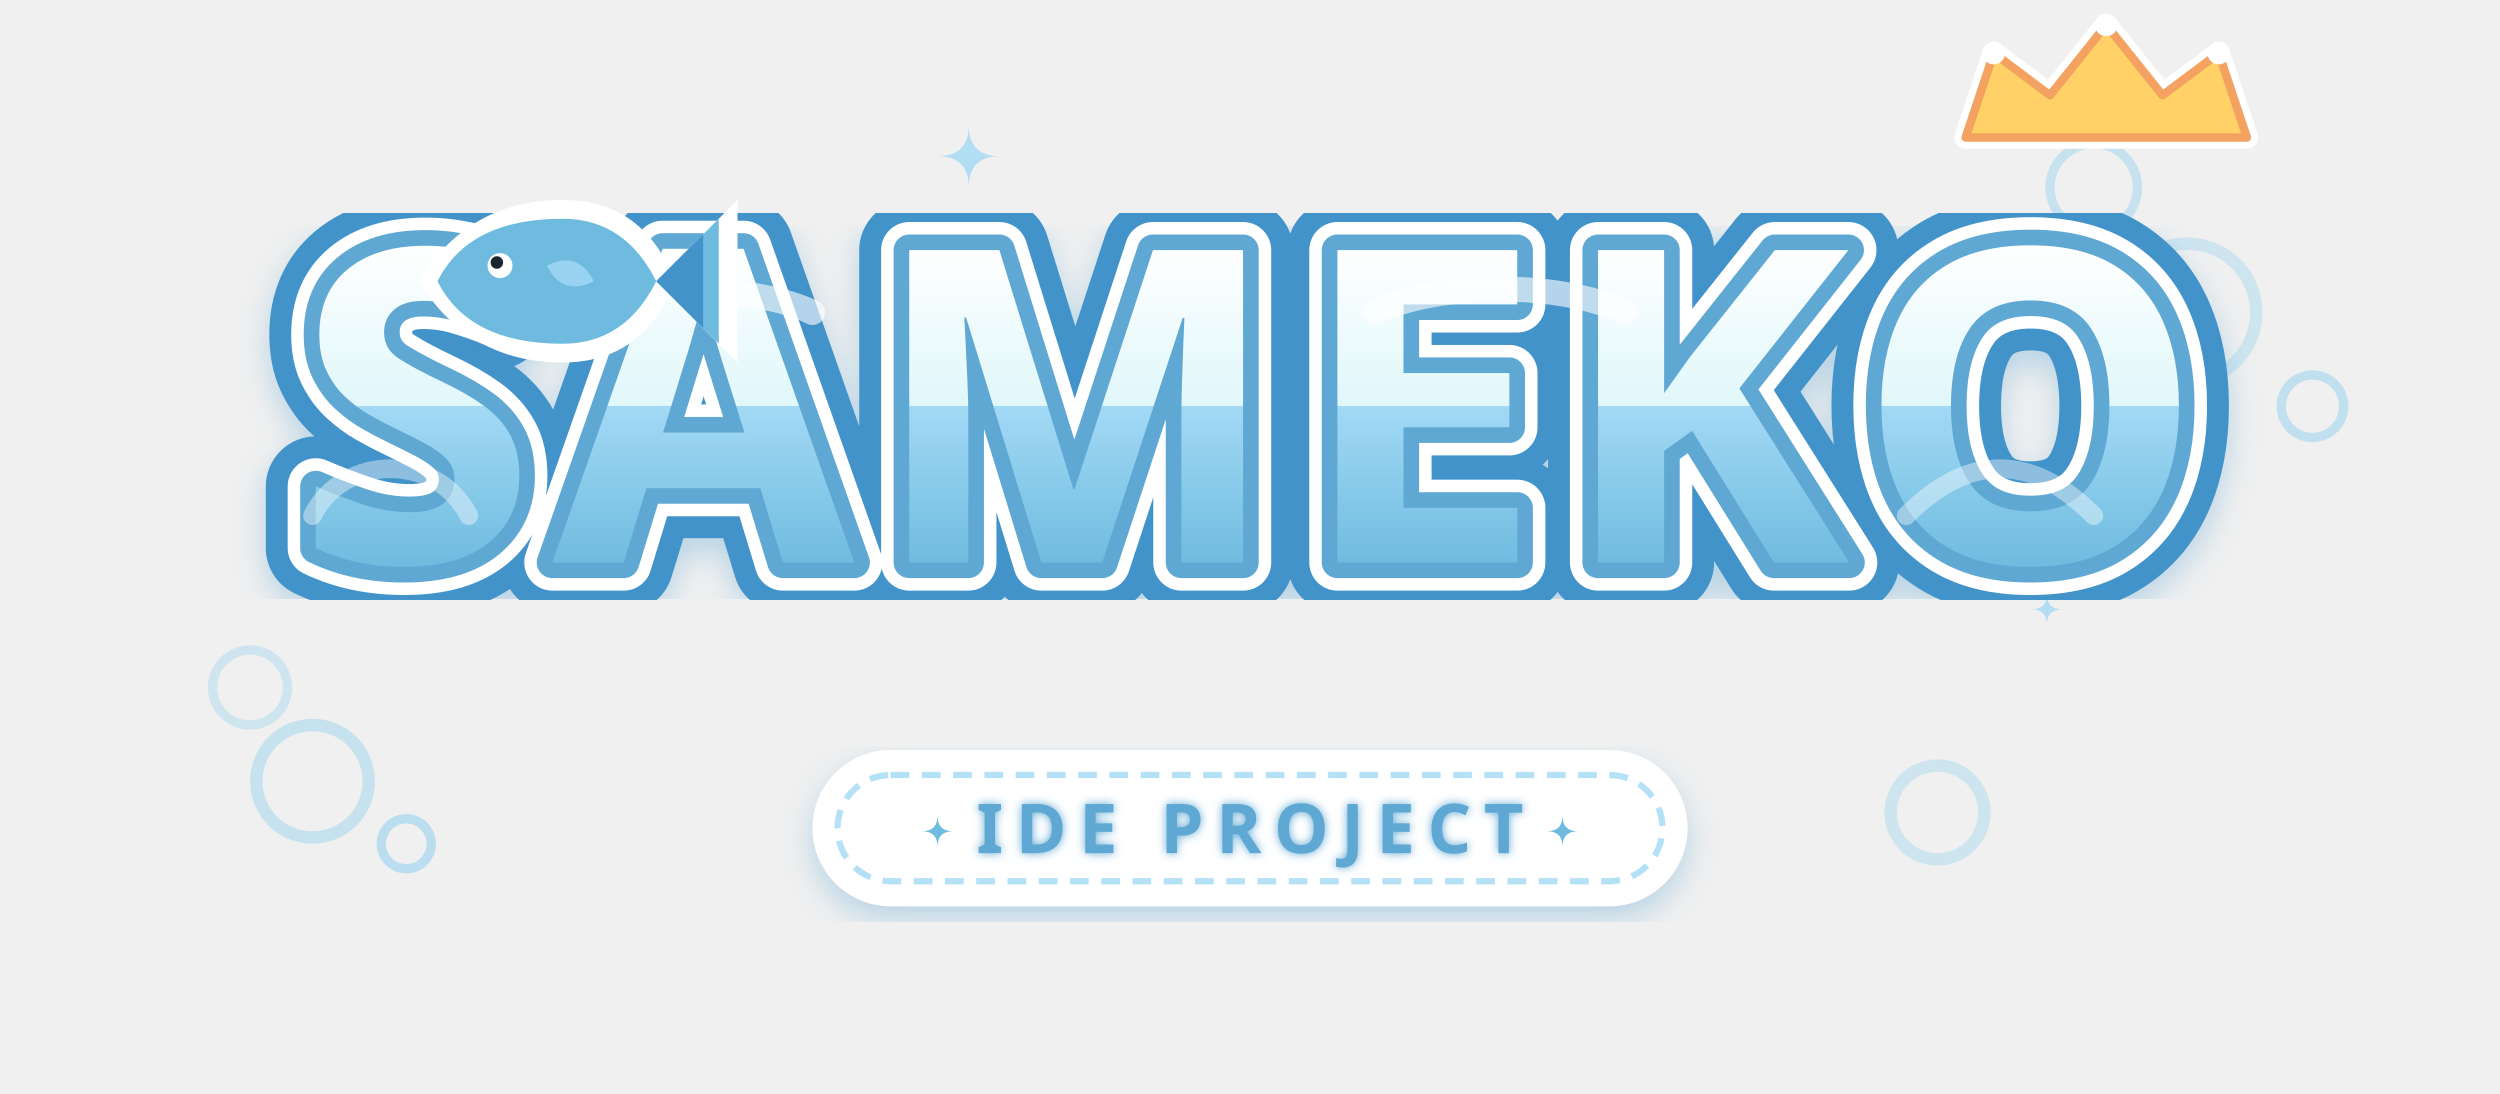
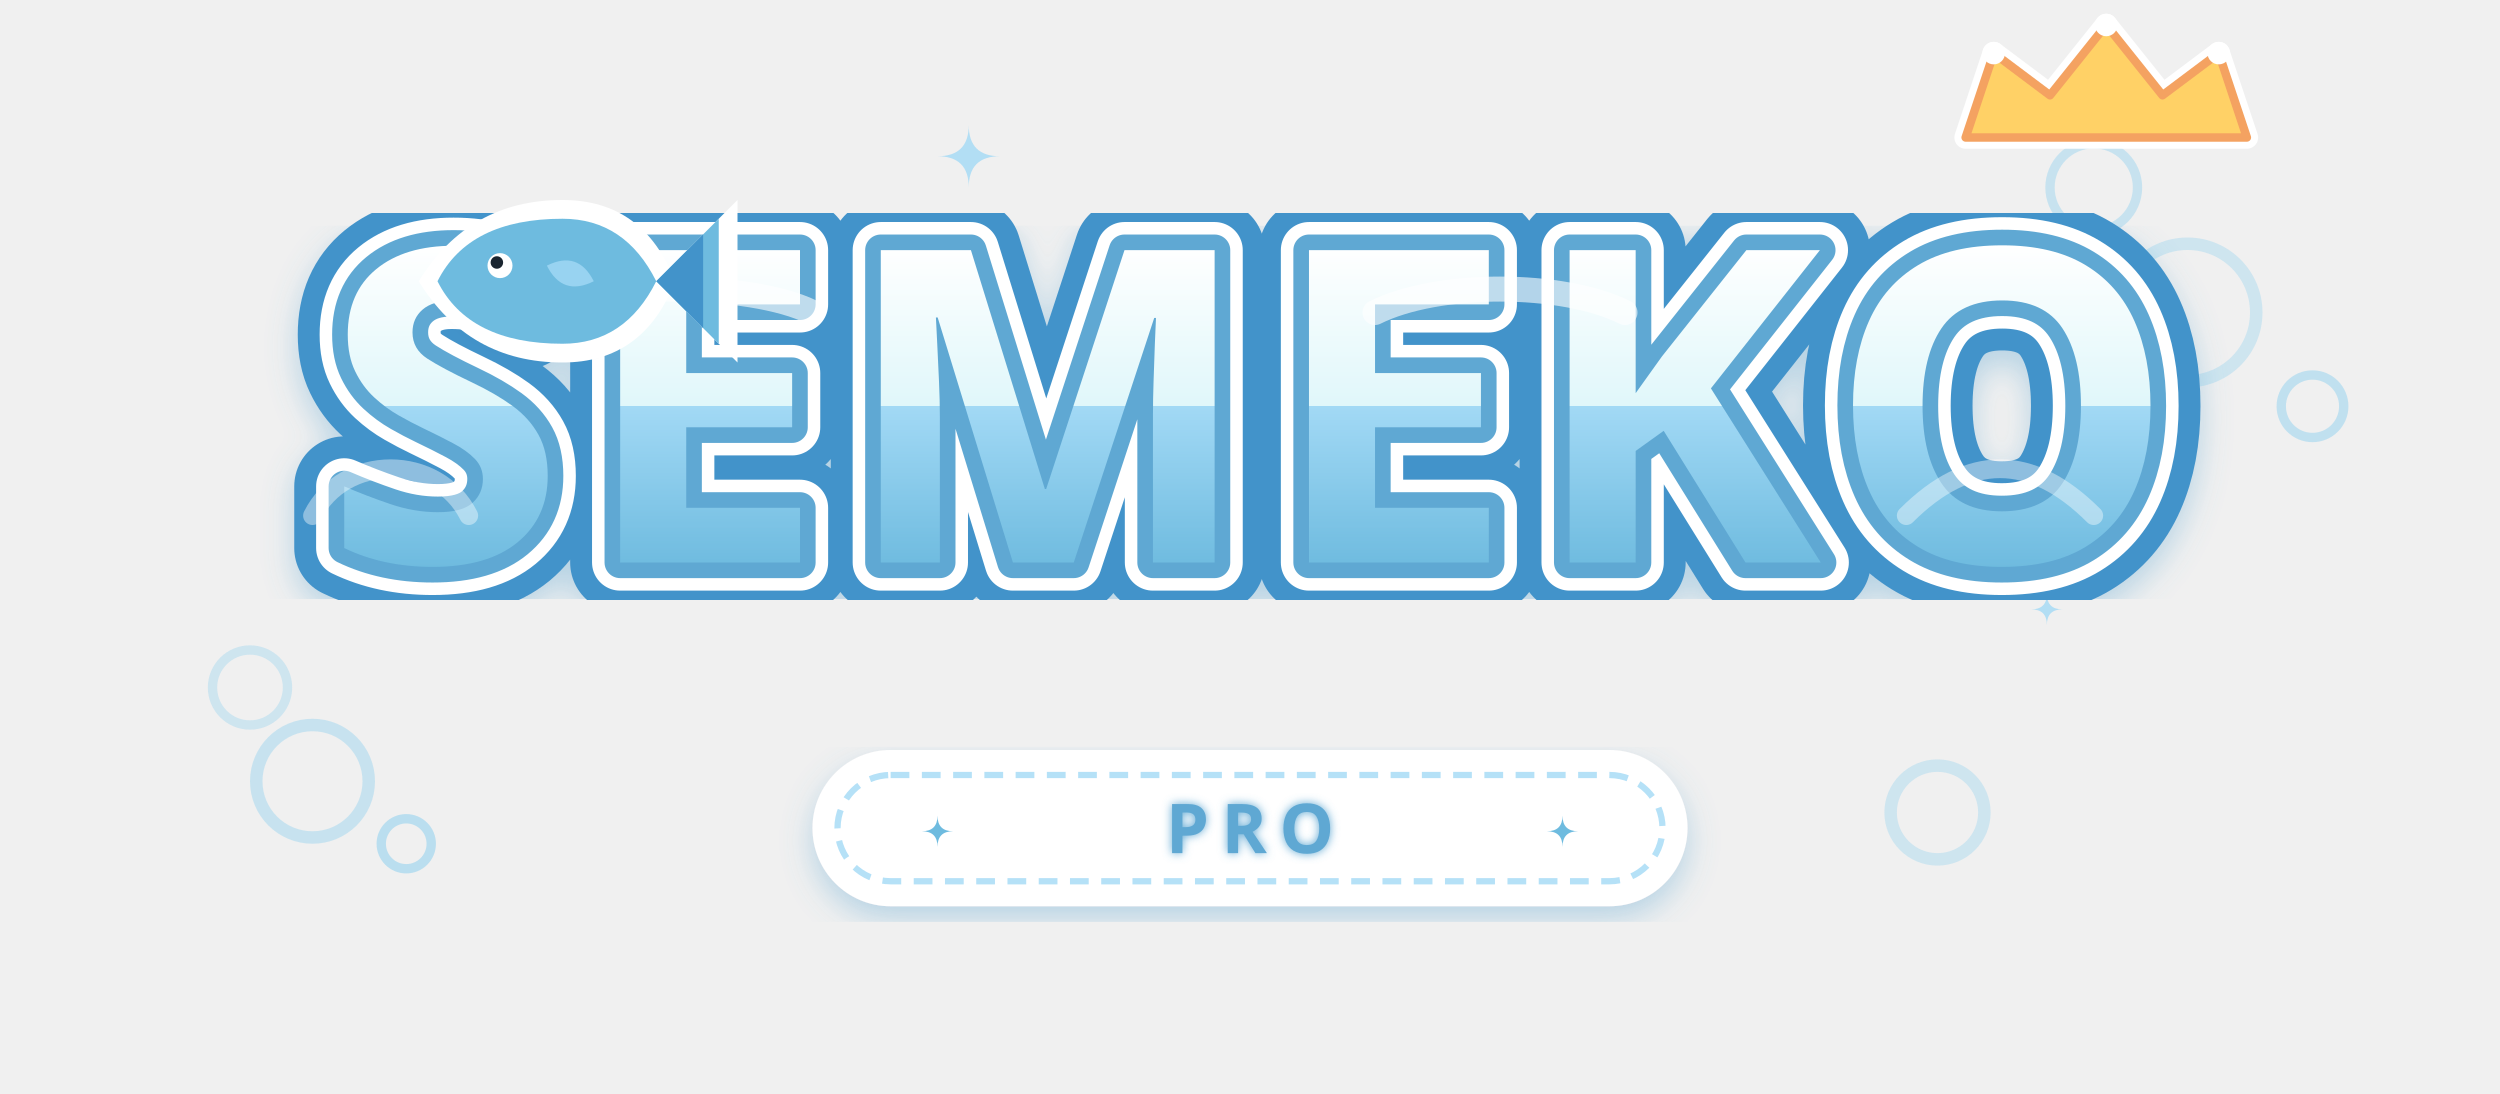
<svg xmlns="http://www.w3.org/2000/svg" viewBox="0 0 800 350">
  <defs>
    <filter id="bubble-glow" x="-20%" y="-20%" width="140%" height="140%">
      <feGaussianBlur in="SourceAlpha" stdDeviation="2" result="blur" />
      <feOffset in="blur" dx="0" dy="3" result="offsetBlur" />
      <feComponentTransfer in="offsetBlur" result="shadow">
        <feFuncA type="linear" slope="0.3" />
      </feComponentTransfer>
      <feMerge>
        <feMergeNode in="shadow" />
        <feMergeNode in="SourceGraphic" />
      </feMerge>
    </filter>
    <filter id="drop-shadow" x="-10%" y="-10%" width="120%" height="120%">
      <feDropShadow dx="0" dy="4" stdDeviation="5" flood-color="#5FA8D3" flood-opacity="0.4" />
    </filter>
    <linearGradient id="text-grad" x1="0%" y1="0%" x2="0%" y2="100%">
      <stop offset="0%" style="stop-color:#ffffff;stop-opacity:1" />
      <stop offset="50%" style="stop-color:#e0f7fa;stop-opacity:1" />
      <stop offset="50.1%" style="stop-color:#A2D9F5;stop-opacity:1" />
      <stop offset="100%" style="stop-color:#6ebbdf;stop-opacity:1" />
    </linearGradient>
    <filter id="sub-glow" x="-20%" y="-20%" width="140%" height="140%">
      <feGaussianBlur stdDeviation="1.5" result="blur" />
      <feComposite in="SourceGraphic" in2="blur" operator="over" />
    </filter>
  </defs>
  <g opacity="0.6">
    <circle cx="100" cy="250" r="18" fill="none" stroke="#7fcbee" stroke-width="4" opacity="0.6">
      <animate attributeName="cy" values="250;230;250" dur="5s" repeatCount="indefinite" calcMode="spline" keySplines="0.4 0 0.6 1; 0.4 0 0.6 1" />
    </circle>
    <circle cx="130" cy="270" r="8" fill="none" stroke="#7fcbee" stroke-width="3" opacity="0.8">
      <animate attributeName="cy" values="270;240;270" dur="4s" repeatCount="indefinite" calcMode="spline" keySplines="0.4 0 0.6 1; 0.4 0 0.6 1" />
    </circle>
    <circle cx="80" cy="220" r="12" fill="none" stroke="#7fcbee" stroke-width="3" opacity="0.5">
      <animate attributeName="cy" values="220;190;220" dur="6s" repeatCount="indefinite" calcMode="spline" keySplines="0.4 0 0.6 1; 0.4 0 0.6 1" />
    </circle>
    <circle cx="700" cy="100" r="22" fill="none" stroke="#7fcbee" stroke-width="4" opacity="0.5">
      <animate attributeName="cy" values="100;70;100" dur="5.5s" repeatCount="indefinite" calcMode="spline" keySplines="0.4 0 0.6 1; 0.4 0 0.6 1" />
    </circle>
    <circle cx="740" cy="130" r="10" fill="none" stroke="#7fcbee" stroke-width="3" opacity="0.7">
      <animate attributeName="cy" values="130;110;130" dur="4.5s" repeatCount="indefinite" calcMode="spline" keySplines="0.4 0 0.6 1; 0.4 0 0.6 1" />
    </circle>
    <circle cx="670" cy="60" r="14" fill="none" stroke="#7fcbee" stroke-width="3" opacity="0.6">
      <animate attributeName="cy" values="60;40;60" dur="6.5s" repeatCount="indefinite" calcMode="spline" keySplines="0.4 0 0.6 1; 0.4 0 0.6 1" />
    </circle>
    <circle cx="180" cy="80" r="10" fill="none" stroke="#7fcbee" stroke-width="3" opacity="0.4">
      <animate attributeName="cy" values="80;50;80" dur="5s" repeatCount="indefinite" calcMode="spline" keySplines="0.4 0 0.6 1; 0.4 0 0.6 1" />
    </circle>
    <circle cx="620" cy="260" r="15" fill="none" stroke="#7fcbee" stroke-width="4" opacity="0.5">
      <animate attributeName="cy" values="260;230;260" dur="6s" repeatCount="indefinite" calcMode="spline" keySplines="0.4 0 0.6 1; 0.4 0 0.6 1" />
    </circle>
  </g>
  <g fill="#A2D9F5" opacity="0.8">
    <g transform="translate(150,110)">
      <path d="M0,10 Q10,10 10,0 Q10,10 20,10 Q10,10 10,20 Q10,10 0,10 Z">
        <animate attributeName="opacity" values="0.2;1;0.2" dur="3s" repeatCount="indefinite" calcMode="spline" keySplines="0.4 0 0.6 1; 0.4 0 0.6 1" />
        <animateTransform attributeName="transform" type="scale" values="0.8;1.2;0.8" dur="3s" repeatCount="indefinite" additive="sum" calcMode="spline" keySplines="0.4 0 0.6 1; 0.4 0 0.6 1" />
      </path>
    </g>
    <g transform="translate(650,190)">
      <path d="M0,5 Q5,5 5,0 Q5,5 10,5 Q5,5 5,10 Q5,5 0,5 Z">
        <animate attributeName="opacity" values="0.2;1;0.2" dur="4s" repeatCount="indefinite" calcMode="spline" keySplines="0.4 0 0.6 1; 0.4 0 0.6 1" />
        <animateTransform attributeName="transform" type="scale" values="0.5;1;0.5" dur="4s" repeatCount="indefinite" additive="sum" calcMode="spline" keySplines="0.4 0 0.6 1; 0.4 0 0.6 1" />
      </path>
    </g>
    <g transform="translate(300,40)">
      <path d="M0,10 Q10,10 10,0 Q10,10 20,10 Q10,10 10,20 Q10,10 0,10 Z">
        <animate attributeName="opacity" values="0.2;1;0.2" dur="3.5s" repeatCount="indefinite" calcMode="spline" keySplines="0.4 0 0.6 1; 0.4 0 0.6 1" />
        <animateTransform attributeName="transform" type="scale" values="0.7;1.1;0.7" dur="3.5s" repeatCount="indefinite" additive="sum" calcMode="spline" keySplines="0.4 0 0.6 1; 0.4 0 0.6 1" />
      </path>
    </g>
  </g>
  <g>
    <g transform="translate(400, 180)" filter="url(#drop-shadow)">
      <text x="0" y="0" text-anchor="middle" font-family="'Fredoka One', 'Nunito', 'Segoe UI', sans-serif" font-weight="900" font-size="140" fill="none" stroke="#4293ca" stroke-width="32" stroke-linejoin="round" letter-spacing="5">
-         SAMEKO
+         SEMEKO
      </text>
      <text x="0" y="0" text-anchor="middle" font-family="'Fredoka One', 'Nunito', 'Segoe UI', sans-serif" font-weight="900" font-size="140" fill="none" stroke="#ffffff" stroke-width="18" stroke-linejoin="round" letter-spacing="5">
-         SAMEKO
+         SEMEKO
      </text>
      <text x="0" y="0" text-anchor="middle" font-family="'Fredoka One', 'Nunito', 'Segoe UI', sans-serif" font-weight="900" font-size="140" fill="none" stroke="#5FA8D3" stroke-width="10" stroke-linejoin="round" letter-spacing="5">
-         SAMEKO
+         SEMEKO
      </text>
      <text x="0" y="0" text-anchor="middle" font-family="'Fredoka One', 'Nunito', 'Segoe UI', sans-serif" font-weight="900" font-size="140" fill="url(#text-grad)" letter-spacing="5">
-         SAMEKO
+         SEMEKO
      </text>
      <path d="M-230,-80 C-210,-90 -160,-90 -140,-80" stroke="white" stroke-width="8" stroke-linecap="round" fill="none" opacity="0.6" />
      <path d="M40,-80 C60,-90 100,-90 120,-80" stroke="white" stroke-width="8" stroke-linecap="round" fill="none" opacity="0.6" />
      <path d="M-300,-15 C-290,-35 -260,-35 -250,-15" stroke="white" stroke-width="6" stroke-linecap="round" fill="none" opacity="0.4" />
      <path d="M210,-15 C230,-35 250,-35 270,-15" stroke="white" stroke-width="6" stroke-linecap="round" fill="none" opacity="0.4" />
    </g>
    <g transform="translate(400, 270)">
      <g>
        <animateTransform attributeName="transform" type="rotate" values="-2;2;-2" dur="6s" repeatCount="indefinite" calcMode="spline" keySplines="0.4 0 0.6 1; 0.4 0 0.6 1" />
        <rect x="-140" y="-30" width="280" height="50" rx="25" fill="#ffffff" filter="url(#drop-shadow)" />
        <rect x="-132" y="-22" width="264" height="34" rx="17" fill="none" stroke="#A2D9F5" stroke-width="2" stroke-dasharray="6,4" opacity="0.8" />
        <text x="0" y="3" text-anchor="middle" font-family="'Nunito', 'Segoe UI', sans-serif" font-weight="800" font-size="22" fill="#5FA8D3" letter-spacing="4" filter="url(#sub-glow)">
-           IDE PROJECT
+           PRO
        </text>
        <path d="M-105,-4 Q-100,-4 -100,-9 Q-100,-4 -95,-4 Q-100,-4 -100,1 Q-100,-4 -105,-4 Z" fill="#6ebbdf" />
        <path d="M105,-4 Q100,-4 100,-9 Q100,-4 95,-4 Q100,-4 100,1 Q100,-4 105,-4 Z" fill="#6ebbdf" />
      </g>
    </g>
    <g transform="translate(140, 60)">
      <g transformOrigin="40 30">
        <animateTransform attributeName="transform" type="rotate" values="-15;-23;-15" dur="5s" repeatCount="indefinite" calcMode="spline" keySplines="0.4 0 0.6 1; 0.4 0 0.6 1" />
        <path d="M40,50 Q10,50 0,30 Q10,10 40,10 Q60,10 70,30 Q60,50 40,50 Z" fill="rgba(66, 147, 202, 0.2)" filter="url(#bubble-glow)" />
        <path d="M40,56 Q10,56 -6,30 Q10,4 40,4 Q66,4 76,30 Q66,56 40,56 Z" fill="#ffffff" />
        <path d="M70,30 L96,4 L96,56 Z" fill="#ffffff" />
        <g>
          <path d="M70,30 L90,10 L90,50 Z" fill="#6ebbdf" />
          <path d="M70,30 L85,15 L85,45 Z" fill="#4293ca" />
        </g>
        <path d="M40,50 Q10,50 0,30 Q10,10 40,10 Q60,10 70,30 Q60,50 40,50 Z" fill="#6ebbdf" />
        <circle cx="20" cy="25" r="4" fill="#ffffff" />
        <circle cx="19" cy="24" r="2" fill="#1a2530" />
        <path d="M35,25 Q45,20 50,30 Q40,35 35,25 Z" fill="#A2D9F5" opacity="0.8">
        </path>
      </g>
    </g>
    <g transform="translate(620, -10)">
      <g>
        <animateTransform attributeName="transform" type="rotate" values="15;10;15" dur="5.5s" repeatCount="indefinite" calcMode="spline" keySplines="0.4 0 0.6 1; 0.4 0 0.6 1" />
        <g transform="scale(0.9)">
          <path d="M10,60 L20,30 L40,45 L60,20 L80,45 L100,30 L110,60 Z" fill="#ffffff" stroke="#ffffff" stroke-width="8" stroke-linejoin="round" />
          <path d="M10,60 L20,30 L40,45 L60,20 L80,45 L100,30 L110,60 Z" fill="#ffd166" stroke="#f4a261" stroke-width="3" stroke-linejoin="round" />
          <circle cx="20" cy="30" r="4" fill="#ffffff" />
          <circle cx="60" cy="20" r="4" fill="#ffffff" />
          <circle cx="100" cy="30" r="4" fill="#ffffff" />
        </g>
      </g>
    </g>
  </g>
</svg>
